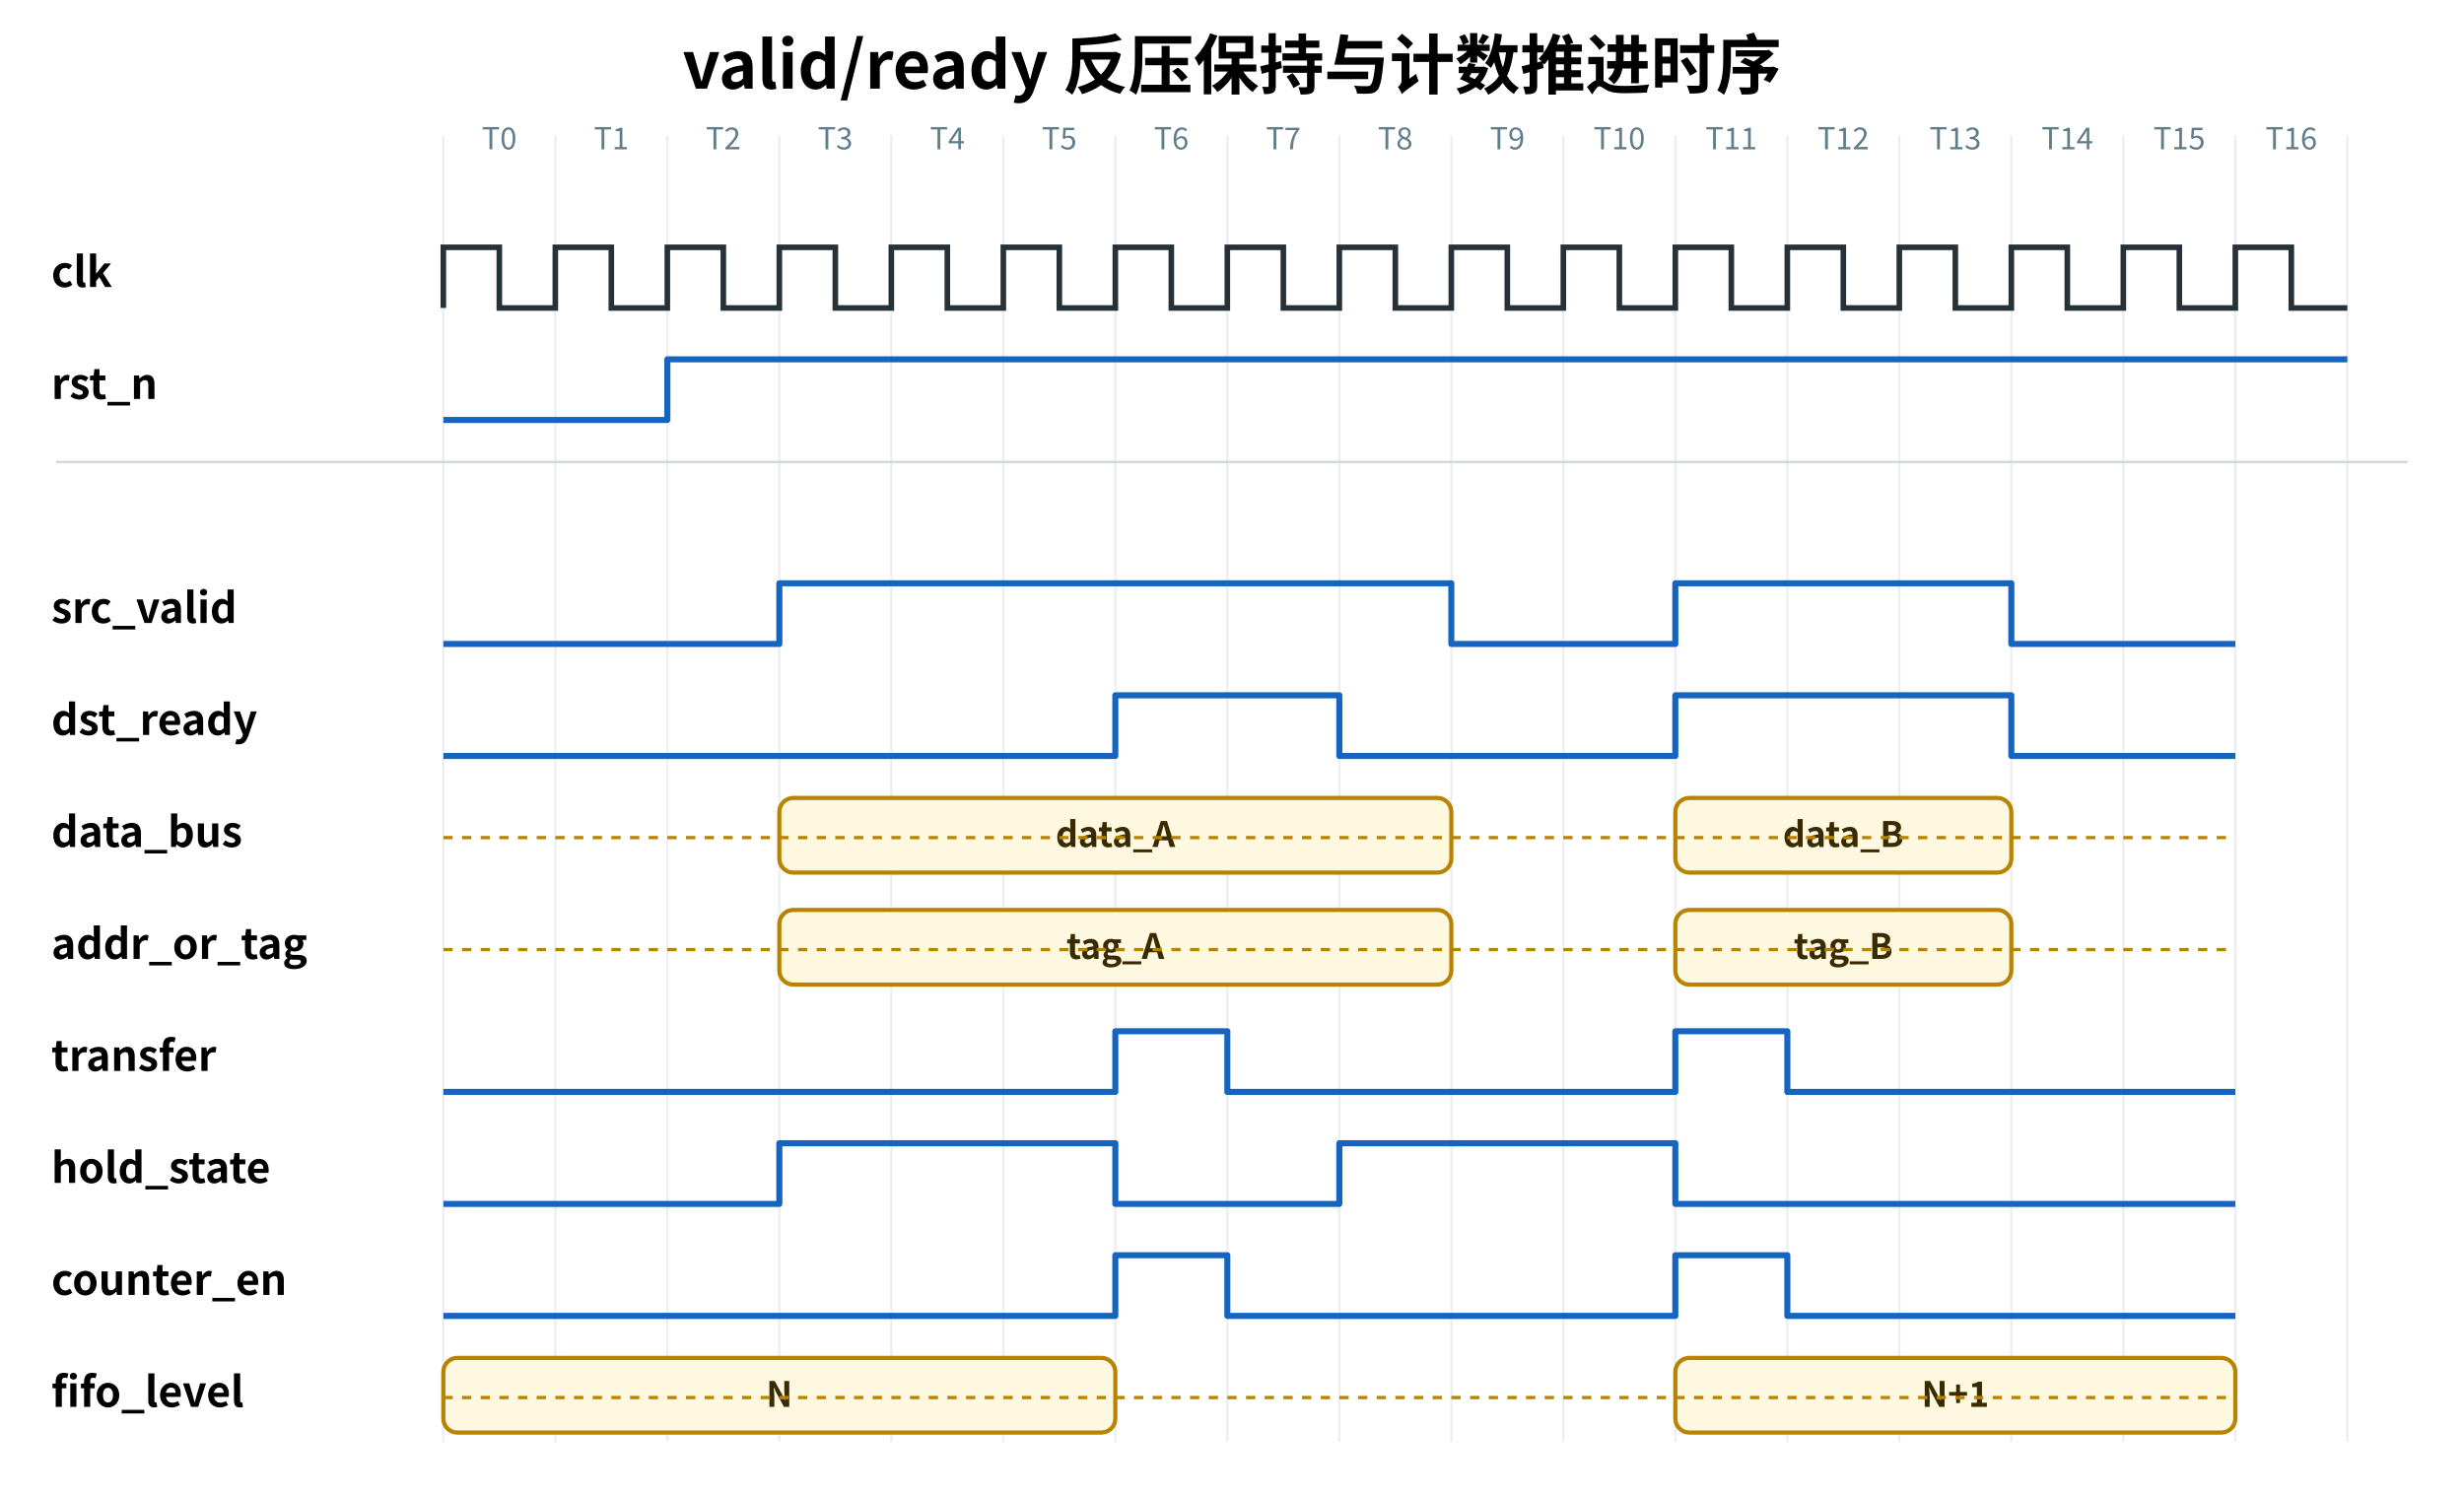
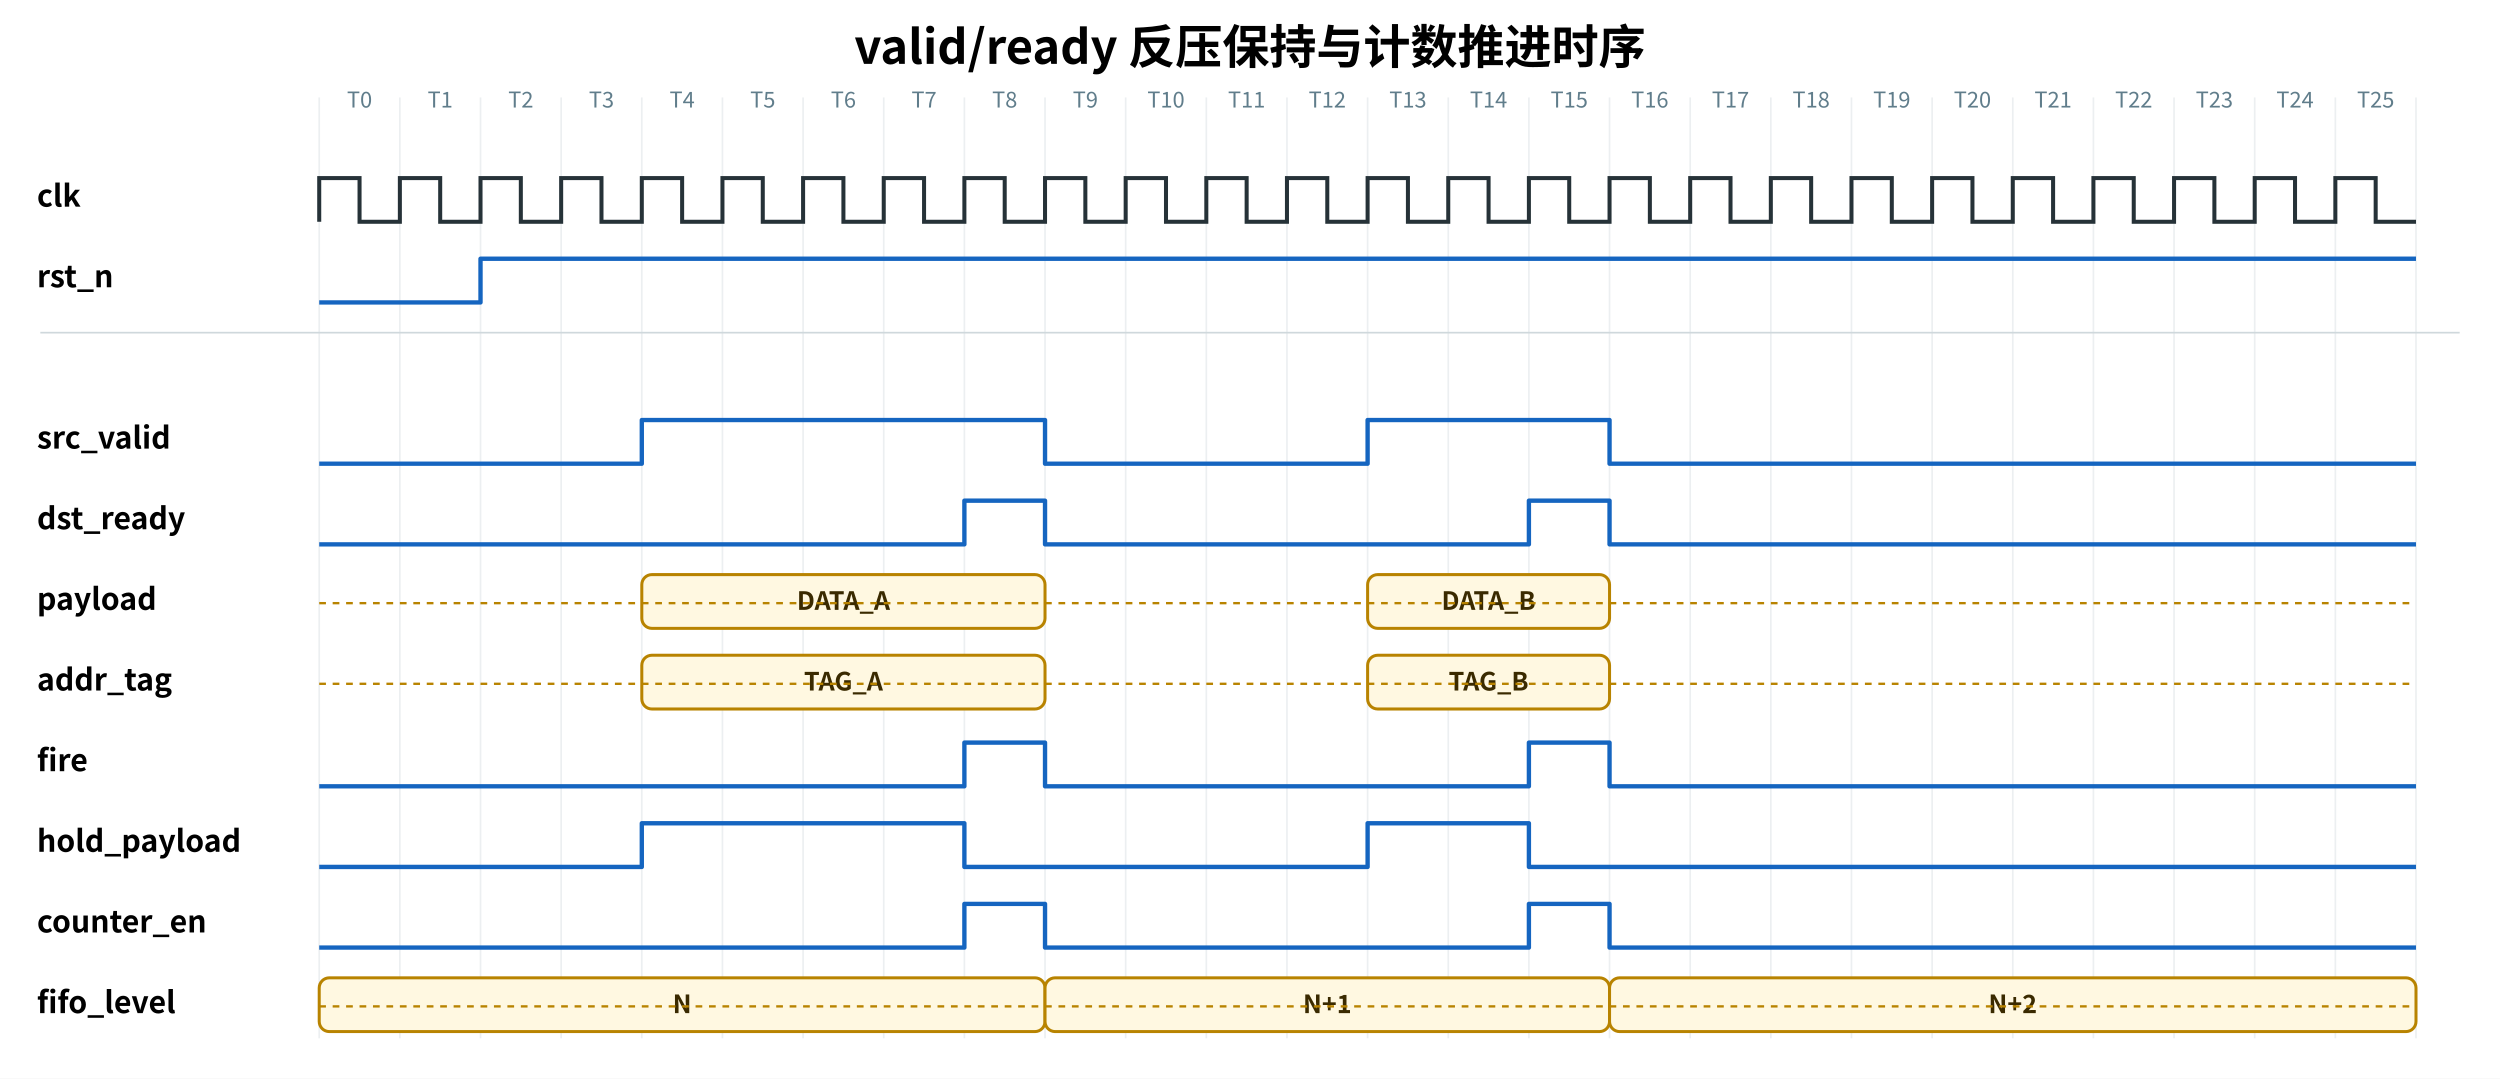
- <svg xmlns="http://www.w3.org/2000/svg" width="1056" height="642" viewBox="0 0 1056 642">
+ <svg xmlns="http://www.w3.org/2000/svg" width="1488" height="642" viewBox="0 0 1488 642">
  <style>text{font-family:"Noto Sans CJK SC","Microsoft YaHei",Arial,sans-serif}.title{font-size:28px;font-weight:700}.name{font-size:18px;font-weight:600}.tick{font-size:13px;fill:#607D8B}.buslabel{font-size:15px;font-weight:700;fill:#3A2A00}</style>
  <rect width="100%" height="100%" fill="white" />
-   <text x="528.0" y="38" class="title" text-anchor="middle">valid/ready 反压保持与计数推进时序</text>
+   <text x="744.0" y="38" class="title" text-anchor="middle">valid/ready 反压保持与计数推进时序</text>
  <line x1="190" y1="58" x2="190" y2="618" stroke="#ECEFF1" stroke-width="1" />
  <text x="214.0" y="64" class="tick" text-anchor="middle">T0</text>
  <line x1="238" y1="58" x2="238" y2="618" stroke="#ECEFF1" stroke-width="1" />
  <text x="262.0" y="64" class="tick" text-anchor="middle">T1</text>
  <line x1="286" y1="58" x2="286" y2="618" stroke="#ECEFF1" stroke-width="1" />
  <text x="310.0" y="64" class="tick" text-anchor="middle">T2</text>
  <line x1="334" y1="58" x2="334" y2="618" stroke="#ECEFF1" stroke-width="1" />
  <text x="358.0" y="64" class="tick" text-anchor="middle">T3</text>
  <line x1="382" y1="58" x2="382" y2="618" stroke="#ECEFF1" stroke-width="1" />
  <text x="406.0" y="64" class="tick" text-anchor="middle">T4</text>
  <line x1="430" y1="58" x2="430" y2="618" stroke="#ECEFF1" stroke-width="1" />
  <text x="454.0" y="64" class="tick" text-anchor="middle">T5</text>
  <line x1="478" y1="58" x2="478" y2="618" stroke="#ECEFF1" stroke-width="1" />
  <text x="502.0" y="64" class="tick" text-anchor="middle">T6</text>
  <line x1="526" y1="58" x2="526" y2="618" stroke="#ECEFF1" stroke-width="1" />
  <text x="550.0" y="64" class="tick" text-anchor="middle">T7</text>
  <line x1="574" y1="58" x2="574" y2="618" stroke="#ECEFF1" stroke-width="1" />
  <text x="598.0" y="64" class="tick" text-anchor="middle">T8</text>
  <line x1="622" y1="58" x2="622" y2="618" stroke="#ECEFF1" stroke-width="1" />
  <text x="646.0" y="64" class="tick" text-anchor="middle">T9</text>
  <line x1="670" y1="58" x2="670" y2="618" stroke="#ECEFF1" stroke-width="1" />
  <text x="694.0" y="64" class="tick" text-anchor="middle">T10</text>
  <line x1="718" y1="58" x2="718" y2="618" stroke="#ECEFF1" stroke-width="1" />
  <text x="742.0" y="64" class="tick" text-anchor="middle">T11</text>
  <line x1="766" y1="58" x2="766" y2="618" stroke="#ECEFF1" stroke-width="1" />
  <text x="790.0" y="64" class="tick" text-anchor="middle">T12</text>
  <line x1="814" y1="58" x2="814" y2="618" stroke="#ECEFF1" stroke-width="1" />
  <text x="838.0" y="64" class="tick" text-anchor="middle">T13</text>
  <line x1="862" y1="58" x2="862" y2="618" stroke="#ECEFF1" stroke-width="1" />
  <text x="886.0" y="64" class="tick" text-anchor="middle">T14</text>
  <line x1="910" y1="58" x2="910" y2="618" stroke="#ECEFF1" stroke-width="1" />
  <text x="934.0" y="64" class="tick" text-anchor="middle">T15</text>
  <line x1="958" y1="58" x2="958" y2="618" stroke="#ECEFF1" stroke-width="1" />
  <text x="982.0" y="64" class="tick" text-anchor="middle">T16</text>
  <line x1="1006" y1="58" x2="1006" y2="618" stroke="#ECEFF1" stroke-width="1" />
+   <text x="1030.0" y="64" class="tick" text-anchor="middle">T17</text>
+   <line x1="1054" y1="58" x2="1054" y2="618" stroke="#ECEFF1" stroke-width="1" />
+   <text x="1078.0" y="64" class="tick" text-anchor="middle">T18</text>
+   <line x1="1102" y1="58" x2="1102" y2="618" stroke="#ECEFF1" stroke-width="1" />
+   <text x="1126.0" y="64" class="tick" text-anchor="middle">T19</text>
+   <line x1="1150" y1="58" x2="1150" y2="618" stroke="#ECEFF1" stroke-width="1" />
+   <text x="1174.0" y="64" class="tick" text-anchor="middle">T20</text>
+   <line x1="1198" y1="58" x2="1198" y2="618" stroke="#ECEFF1" stroke-width="1" />
+   <text x="1222.0" y="64" class="tick" text-anchor="middle">T21</text>
+   <line x1="1246" y1="58" x2="1246" y2="618" stroke="#ECEFF1" stroke-width="1" />
+   <text x="1270.0" y="64" class="tick" text-anchor="middle">T22</text>
+   <line x1="1294" y1="58" x2="1294" y2="618" stroke="#ECEFF1" stroke-width="1" />
+   <text x="1318.0" y="64" class="tick" text-anchor="middle">T23</text>
+   <line x1="1342" y1="58" x2="1342" y2="618" stroke="#ECEFF1" stroke-width="1" />
+   <text x="1366.0" y="64" class="tick" text-anchor="middle">T24</text>
+   <line x1="1390" y1="58" x2="1390" y2="618" stroke="#ECEFF1" stroke-width="1" />
+   <text x="1414.0" y="64" class="tick" text-anchor="middle">T25</text>
+   <line x1="1438" y1="58" x2="1438" y2="618" stroke="#ECEFF1" stroke-width="1" />
  <text x="22" y="123" class="name">clk</text>
-   <path d="M190,132 L190,132 L190,106 L214.0,106 L214.0,132 L238,132 L238,132 L238,106 L262.0,106 L262.0,132 L286,132 L286,132 L286,106 L310.0,106 L310.0,132 L334,132 L334,132 L334,106 L358.0,106 L358.0,132 L382,132 L382,132 L382,106 L406.0,106 L406.0,132 L430,132 L430,132 L430,106 L454.0,106 L454.0,132 L478,132 L478,132 L478,106 L502.0,106 L502.0,132 L526,132 L526,132 L526,106 L550.0,106 L550.0,132 L574,132 L574,132 L574,106 L598.0,106 L598.0,132 L622,132 L622,132 L622,106 L646.0,106 L646.0,132 L670,132 L670,132 L670,106 L694.0,106 L694.0,132 L718,132 L718,132 L718,106 L742.0,106 L742.0,132 L766,132 L766,132 L766,106 L790.0,106 L790.0,132 L814,132 L814,132 L814,106 L838.0,106 L838.0,132 L862,132 L862,132 L862,106 L886.0,106 L886.0,132 L910,132 L910,132 L910,106 L934.0,106 L934.0,132 L958,132 L958,132 L958,106 L982.0,106 L982.0,132 L1006,132" fill="none" stroke="#263238" stroke-width="2.4" />
+   <path d="M190,132 L190,132 L190,106 L214.0,106 L214.0,132 L238,132 L238,132 L238,106 L262.0,106 L262.0,132 L286,132 L286,132 L286,106 L310.0,106 L310.0,132 L334,132 L334,132 L334,106 L358.0,106 L358.0,132 L382,132 L382,132 L382,106 L406.0,106 L406.0,132 L430,132 L430,132 L430,106 L454.0,106 L454.0,132 L478,132 L478,132 L478,106 L502.0,106 L502.0,132 L526,132 L526,132 L526,106 L550.0,106 L550.0,132 L574,132 L574,132 L574,106 L598.0,106 L598.0,132 L622,132 L622,132 L622,106 L646.0,106 L646.0,132 L670,132 L670,132 L670,106 L694.0,106 L694.0,132 L718,132 L718,132 L718,106 L742.0,106 L742.0,132 L766,132 L766,132 L766,106 L790.0,106 L790.0,132 L814,132 L814,132 L814,106 L838.0,106 L838.0,132 L862,132 L862,132 L862,106 L886.0,106 L886.0,132 L910,132 L910,132 L910,106 L934.0,106 L934.0,132 L958,132 L958,132 L958,106 L982.0,106 L982.0,132 L1006,132 L1006,132 L1006,106 L1030.0,106 L1030.0,132 L1054,132 L1054,132 L1054,106 L1078.0,106 L1078.0,132 L1102,132 L1102,132 L1102,106 L1126.0,106 L1126.0,132 L1150,132 L1150,132 L1150,106 L1174.0,106 L1174.0,132 L1198,132 L1198,132 L1198,106 L1222.0,106 L1222.0,132 L1246,132 L1246,132 L1246,106 L1270.0,106 L1270.0,132 L1294,132 L1294,132 L1294,106 L1318.0,106 L1318.0,132 L1342,132 L1342,132 L1342,106 L1366.0,106 L1366.0,132 L1390,132 L1390,132 L1390,106 L1414.0,106 L1414.0,132 L1438,132" fill="none" stroke="#263238" stroke-width="2.4" />
  <text x="22" y="171" class="name">rst_n</text>
-   <path d="M190,180 L238,180 L286,180 L286,154 L334,154 L382,154 L430,154 L478,154 L526,154 L574,154 L622,154 L670,154 L718,154 L766,154 L814,154 L862,154 L910,154 L958,154 L1006,154" fill="none" stroke="#1565C0" stroke-width="2.6" stroke-linejoin="round" />
-   <line x1="24" y1="198.0" x2="1032" y2="198.0" stroke="#CFD8DC" stroke-width="1" />
+   <path d="M190,180 L238,180 L286,180 L286,154 L334,154 L382,154 L430,154 L478,154 L526,154 L574,154 L622,154 L670,154 L718,154 L766,154 L814,154 L862,154 L910,154 L958,154 L1006,154 L1054,154 L1102,154 L1150,154 L1198,154 L1246,154 L1294,154 L1342,154 L1390,154 L1438,154" fill="none" stroke="#1565C0" stroke-width="2.6" stroke-linejoin="round" />
+   <line x1="24" y1="198.0" x2="1464" y2="198.0" stroke="#CFD8DC" stroke-width="1" />
  <text x="22" y="267" class="name">src_valid</text>
-   <path d="M190,276 L238,276 L286,276 L334,276 L334,250 L382,250 L430,250 L478,250 L526,250 L574,250 L622,250 L622,276 L670,276 L718,276 L718,250 L766,250 L814,250 L862,250 L862,276 L910,276 L958,276" fill="none" stroke="#1565C0" stroke-width="2.6" stroke-linejoin="round" />
+   <path d="M190,276 L238,276 L286,276 L334,276 L382,276 L382,250 L430,250 L478,250 L526,250 L574,250 L622,250 L622,276 L670,276 L718,276 L766,276 L814,276 L814,250 L862,250 L910,250 L958,250 L958,276 L1006,276 L1054,276 L1102,276 L1150,276 L1198,276 L1246,276 L1294,276 L1342,276 L1390,276 L1438,276" fill="none" stroke="#1565C0" stroke-width="2.6" stroke-linejoin="round" />
  <text x="22" y="315" class="name">dst_ready</text>
-   <path d="M190,324 L238,324 L286,324 L334,324 L382,324 L430,324 L478,324 L478,298 L526,298 L574,298 L574,324 L622,324 L670,324 L718,324 L718,298 L766,298 L814,298 L862,298 L862,324 L910,324 L958,324" fill="none" stroke="#1565C0" stroke-width="2.6" stroke-linejoin="round" />
-   <text x="22" y="363" class="name">data_bus</text>
-   <rect x="334" y="342" width="288" height="32" rx="6" fill="#FFF8E1" stroke="#B88300" stroke-width="1.8" />
-   <text x="478.0" y="363" class="buslabel" text-anchor="middle">data_A</text>
-   <rect x="718" y="342" width="144" height="32" rx="6" fill="#FFF8E1" stroke="#B88300" stroke-width="1.8" />
-   <text x="790.0" y="363" class="buslabel" text-anchor="middle">data_B</text>
-   <line x1="190" y1="359" x2="958" y2="359" stroke="#B88300" stroke-width="1.4" stroke-dasharray="4 4" />
-   <text x="22" y="411" class="name">addr_or_tag</text>
-   <rect x="334" y="390" width="288" height="32" rx="6" fill="#FFF8E1" stroke="#B88300" stroke-width="1.8" />
-   <text x="478.0" y="411" class="buslabel" text-anchor="middle">tag_A</text>
-   <rect x="718" y="390" width="144" height="32" rx="6" fill="#FFF8E1" stroke="#B88300" stroke-width="1.8" />
-   <text x="790.0" y="411" class="buslabel" text-anchor="middle">tag_B</text>
-   <line x1="190" y1="407" x2="958" y2="407" stroke="#B88300" stroke-width="1.4" stroke-dasharray="4 4" />
-   <text x="22" y="459" class="name">transfer</text>
-   <path d="M190,468 L238,468 L286,468 L334,468 L382,468 L430,468 L478,468 L478,442 L526,442 L526,468 L574,468 L622,468 L670,468 L718,468 L718,442 L766,442 L766,468 L814,468 L862,468 L910,468 L958,468" fill="none" stroke="#1565C0" stroke-width="2.6" stroke-linejoin="round" />
-   <text x="22" y="507" class="name">hold_state</text>
-   <path d="M190,516 L238,516 L286,516 L334,516 L334,490 L382,490 L430,490 L478,490 L478,516 L526,516 L574,516 L574,490 L622,490 L670,490 L718,490 L718,516 L766,516 L814,516 L862,516 L910,516 L958,516" fill="none" stroke="#1565C0" stroke-width="2.6" stroke-linejoin="round" />
+   <path d="M190,324 L238,324 L286,324 L334,324 L382,324 L430,324 L478,324 L526,324 L574,324 L574,298 L622,298 L622,324 L670,324 L718,324 L766,324 L814,324 L862,324 L910,324 L910,298 L958,298 L958,324 L1006,324 L1054,324 L1102,324 L1150,324 L1198,324 L1246,324 L1294,324 L1342,324 L1390,324 L1438,324" fill="none" stroke="#1565C0" stroke-width="2.6" stroke-linejoin="round" />
+   <text x="22" y="363" class="name">payload</text>
+   <rect x="382" y="342" width="240" height="32" rx="6" fill="#FFF8E1" stroke="#B88300" stroke-width="1.8" />
+   <text x="502.0" y="363" class="buslabel" text-anchor="middle">DATA_A</text>
+   <rect x="814" y="342" width="144" height="32" rx="6" fill="#FFF8E1" stroke="#B88300" stroke-width="1.8" />
+   <text x="886.0" y="363" class="buslabel" text-anchor="middle">DATA_B</text>
+   <line x1="190" y1="359" x2="1438" y2="359" stroke="#B88300" stroke-width="1.4" stroke-dasharray="4 4" />
+   <text x="22" y="411" class="name">addr_tag</text>
+   <rect x="382" y="390" width="240" height="32" rx="6" fill="#FFF8E1" stroke="#B88300" stroke-width="1.8" />
+   <text x="502.0" y="411" class="buslabel" text-anchor="middle">TAG_A</text>
+   <rect x="814" y="390" width="144" height="32" rx="6" fill="#FFF8E1" stroke="#B88300" stroke-width="1.8" />
+   <text x="886.0" y="411" class="buslabel" text-anchor="middle">TAG_B</text>
+   <line x1="190" y1="407" x2="1438" y2="407" stroke="#B88300" stroke-width="1.4" stroke-dasharray="4 4" />
+   <text x="22" y="459" class="name">fire</text>
+   <path d="M190,468 L238,468 L286,468 L334,468 L382,468 L430,468 L478,468 L526,468 L574,468 L574,442 L622,442 L622,468 L670,468 L718,468 L766,468 L814,468 L862,468 L910,468 L910,442 L958,442 L958,468 L1006,468 L1054,468 L1102,468 L1150,468 L1198,468 L1246,468 L1294,468 L1342,468 L1390,468 L1438,468" fill="none" stroke="#1565C0" stroke-width="2.6" stroke-linejoin="round" />
+   <text x="22" y="507" class="name">hold_payload</text>
+   <path d="M190,516 L238,516 L286,516 L334,516 L382,516 L382,490 L430,490 L478,490 L526,490 L574,490 L574,516 L622,516 L670,516 L718,516 L766,516 L814,516 L814,490 L862,490 L910,490 L910,516 L958,516 L1006,516 L1054,516 L1102,516 L1150,516 L1198,516 L1246,516 L1294,516 L1342,516 L1390,516 L1438,516" fill="none" stroke="#1565C0" stroke-width="2.6" stroke-linejoin="round" />
  <text x="22" y="555" class="name">counter_en</text>
-   <path d="M190,564 L238,564 L286,564 L334,564 L382,564 L430,564 L478,564 L478,538 L526,538 L526,564 L574,564 L622,564 L670,564 L718,564 L718,538 L766,538 L766,564 L814,564 L862,564 L910,564 L958,564" fill="none" stroke="#1565C0" stroke-width="2.6" stroke-linejoin="round" />
+   <path d="M190,564 L238,564 L286,564 L334,564 L382,564 L430,564 L478,564 L526,564 L574,564 L574,538 L622,538 L622,564 L670,564 L718,564 L766,564 L814,564 L862,564 L910,564 L910,538 L958,538 L958,564 L1006,564 L1054,564 L1102,564 L1150,564 L1198,564 L1246,564 L1294,564 L1342,564 L1390,564 L1438,564" fill="none" stroke="#1565C0" stroke-width="2.6" stroke-linejoin="round" />
  <text x="22" y="603" class="name">fifo_level</text>
-   <rect x="190" y="582" width="288" height="32" rx="6" fill="#FFF8E1" stroke="#B88300" stroke-width="1.8" />
-   <text x="334.0" y="603" class="buslabel" text-anchor="middle">N</text>
-   <rect x="718" y="582" width="240" height="32" rx="6" fill="#FFF8E1" stroke="#B88300" stroke-width="1.8" />
-   <text x="838.0" y="603" class="buslabel" text-anchor="middle">N+1</text>
-   <line x1="190" y1="599" x2="958" y2="599" stroke="#B88300" stroke-width="1.4" stroke-dasharray="4 4" />
+   <rect x="190" y="582" width="432" height="32" rx="6" fill="#FFF8E1" stroke="#B88300" stroke-width="1.8" />
+   <text x="406.0" y="603" class="buslabel" text-anchor="middle">N</text>
+   <rect x="622" y="582" width="336" height="32" rx="6" fill="#FFF8E1" stroke="#B88300" stroke-width="1.8" />
+   <text x="790.0" y="603" class="buslabel" text-anchor="middle">N+1</text>
+   <rect x="958" y="582" width="480" height="32" rx="6" fill="#FFF8E1" stroke="#B88300" stroke-width="1.8" />
+   <text x="1198.0" y="603" class="buslabel" text-anchor="middle">N+2</text>
+   <line x1="190" y1="599" x2="1438" y2="599" stroke="#B88300" stroke-width="1.4" stroke-dasharray="4 4" />
</svg>
